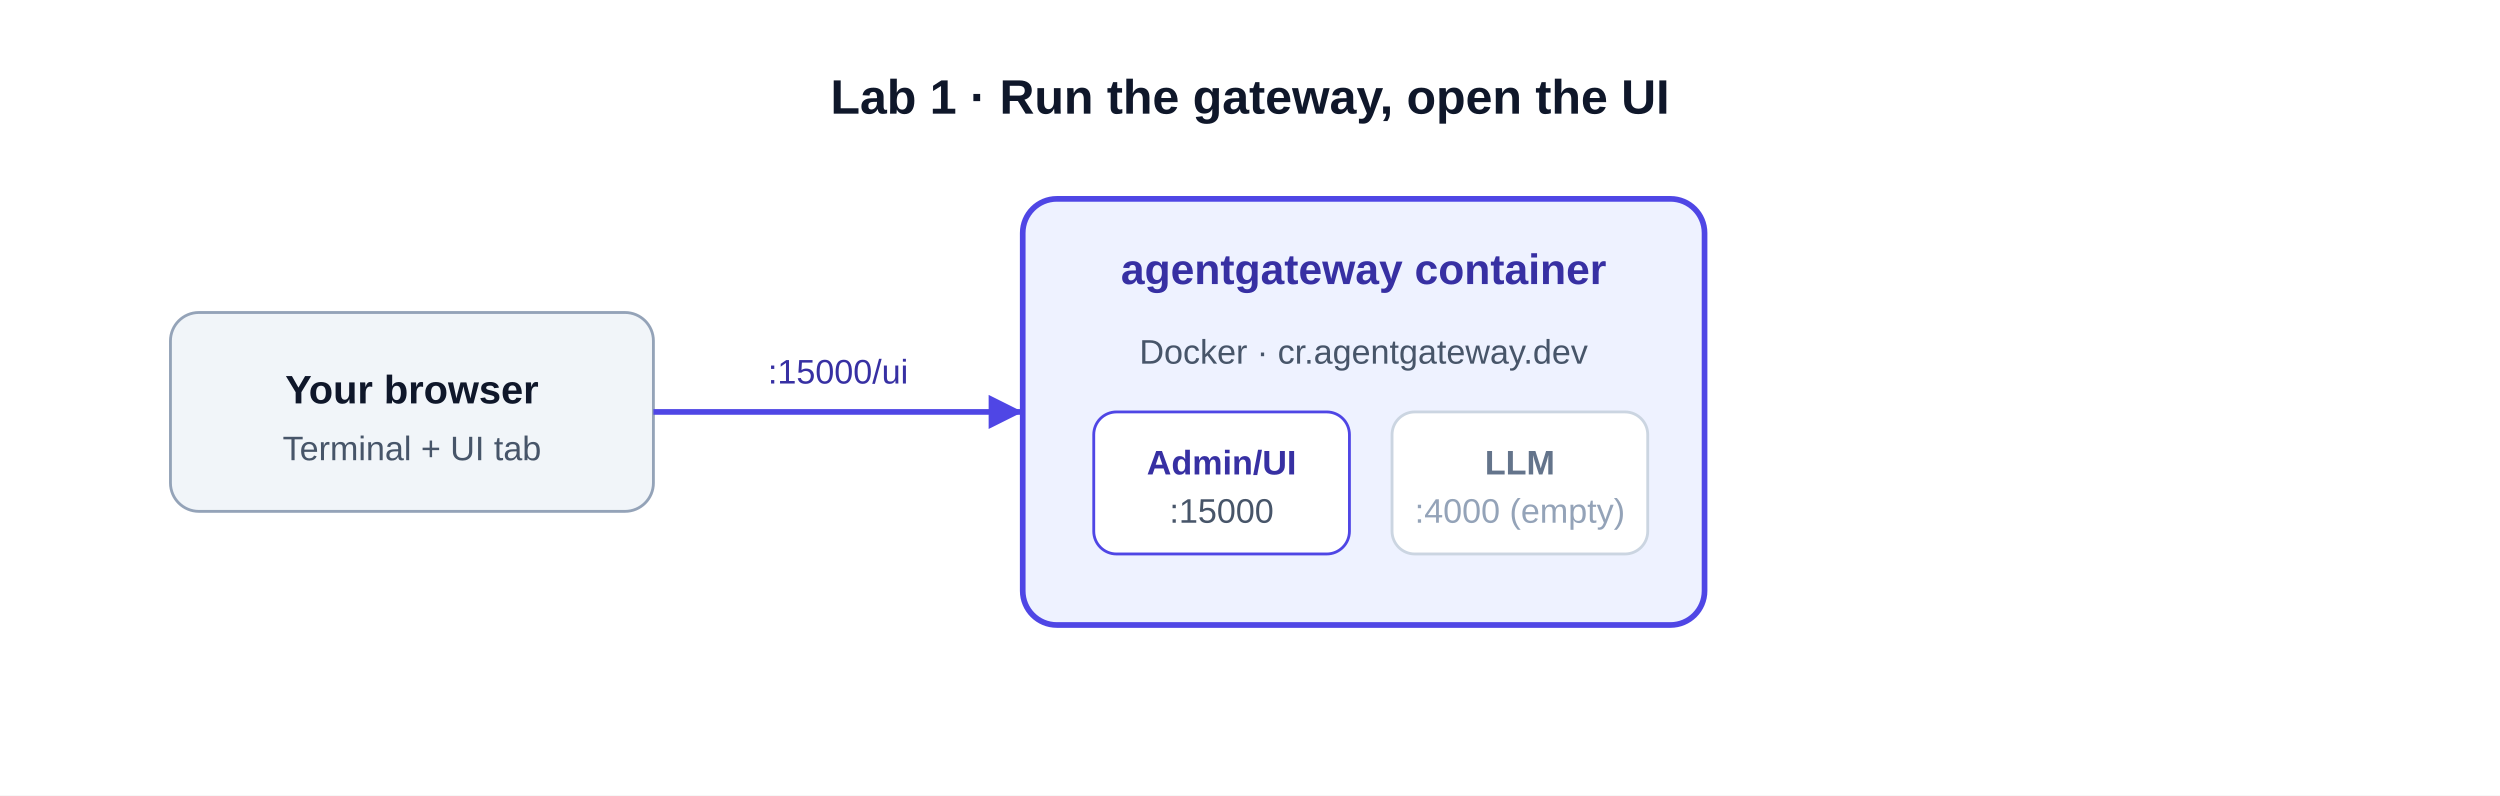
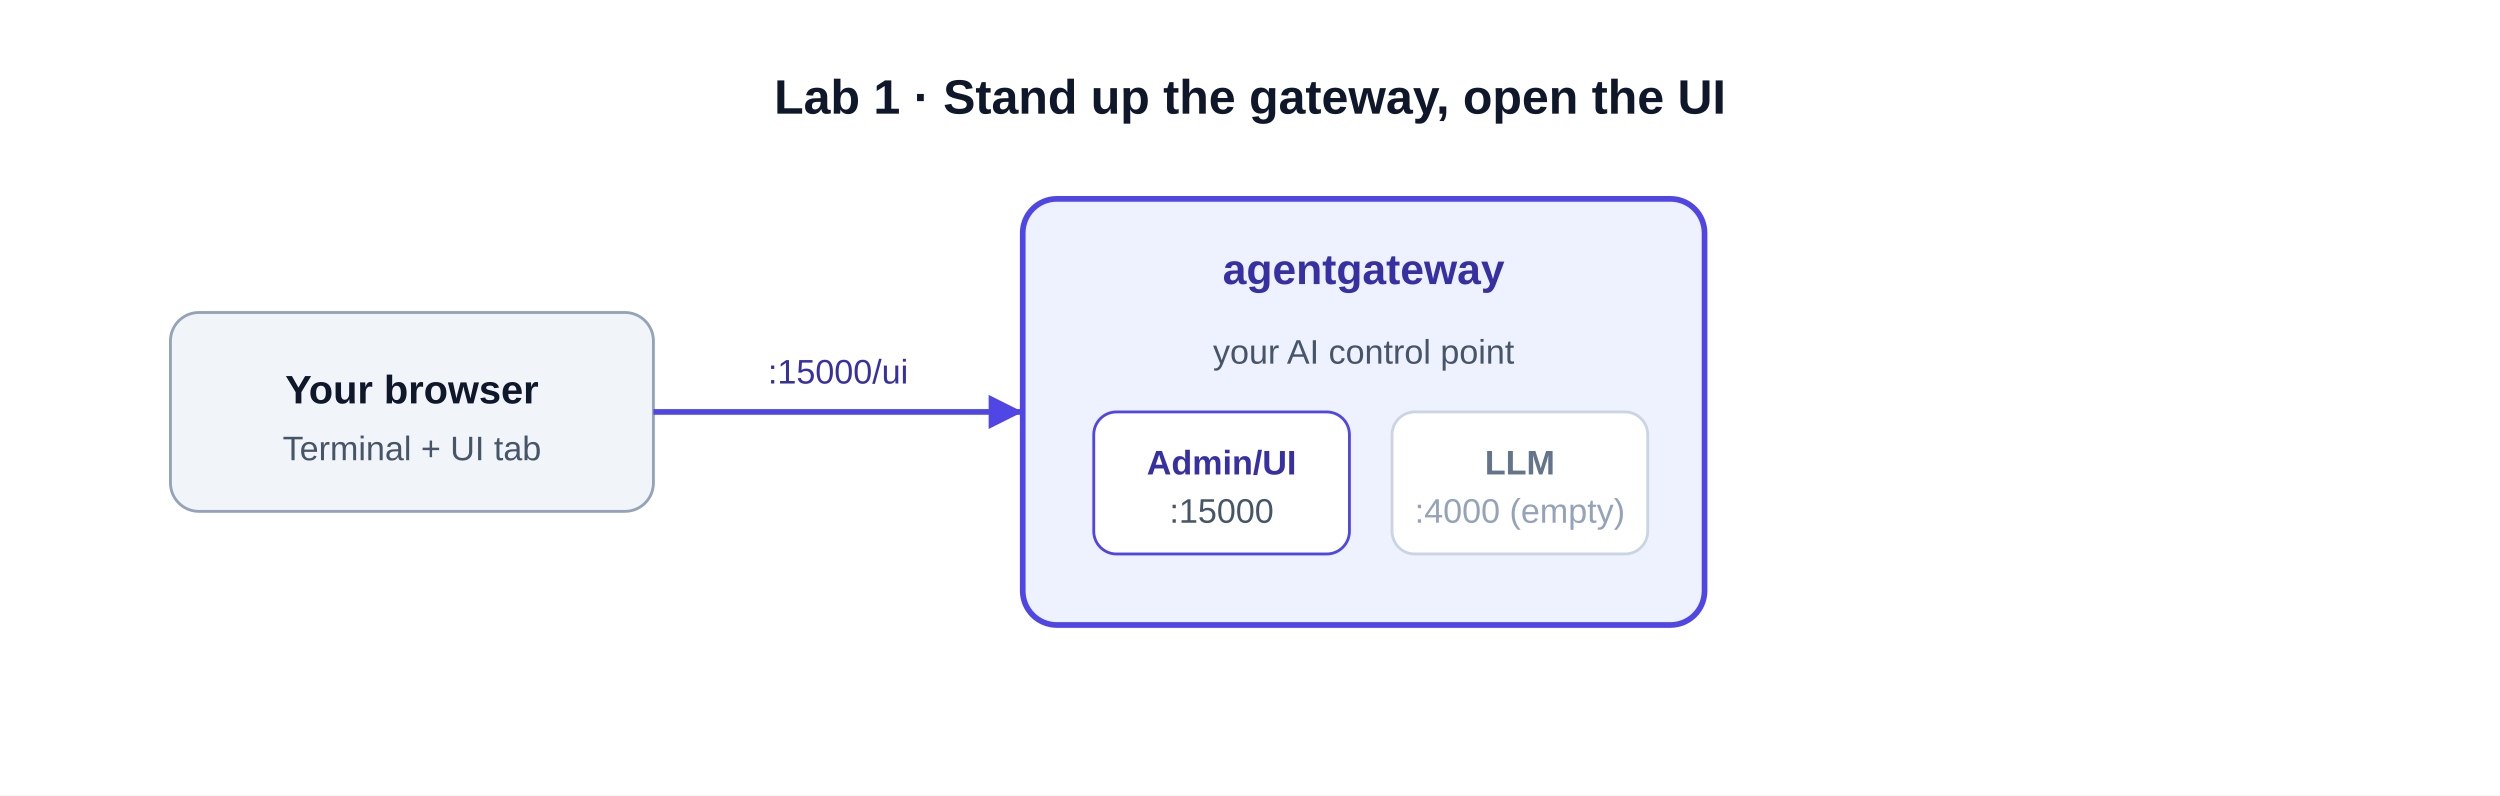
<svg xmlns="http://www.w3.org/2000/svg" viewBox="0 0 880 280" font-family="Segoe UI, Arial, sans-serif">
  <rect width="880" height="280" fill="#ffffff" />
  <g text-anchor="middle">
    <rect x="60" y="110" width="170" height="70" rx="10" fill="#f1f5f9" stroke="#94a3b8" />
    <text x="145" y="142" font-size="14" font-weight="bold" fill="#0f172a">Your browser</text>
    <text x="145" y="162" font-size="12" fill="#475569">Terminal + UI tab</text>
    <rect x="360" y="70" width="240" height="150" rx="12" fill="#eef2ff" stroke="#4f46e5" stroke-width="2" />
-     <text x="480" y="100" font-size="15" font-weight="bold" fill="#3730a3">agentgateway container</text>
-     <text x="480" y="128" font-size="12" fill="#475569">Docker · cr.agentgateway.dev</text>
+     <text x="480" y="100" font-size="15" font-weight="bold" fill="#3730a3">agentgateway</text>
+     <text x="480" y="128" font-size="12" fill="#475569">your AI control point</text>
    <rect x="385" y="145" width="90" height="50" rx="8" fill="#ffffff" stroke="#4f46e5" />
    <text x="430" y="167" font-size="12" font-weight="bold" fill="#3730a3">Admin/UI</text>
    <text x="430" y="184" font-size="12" fill="#475569">:15000</text>
    <rect x="490" y="145" width="90" height="50" rx="8" fill="#ffffff" stroke="#cbd5e1" />
    <text x="535" y="167" font-size="12" font-weight="bold" fill="#64748b">LLM</text>
    <text x="535" y="184" font-size="12" fill="#94a3b8">:4000 (empty)</text>
    <path d="M230 145 H360" stroke="#4f46e5" stroke-width="2" marker-end="url(#a)" />
    <text x="295" y="135" font-size="12" fill="#3730a3">:15000/ui</text>
-     <text x="440" y="40" font-size="17" font-weight="bold" fill="#0f172a">Lab 1 · Run the gateway, open the UI</text>
+     <text x="440" y="40" font-size="17" font-weight="bold" fill="#0f172a">Lab 1 · Stand up the gateway, open the UI</text>
  </g>
  <defs>
    <marker id="a" markerWidth="8" markerHeight="8" refX="6" refY="3" orient="auto">
      <path d="M0 0 L6 3 L0 6 z" fill="#4f46e5" />
    </marker>
  </defs>
</svg>
